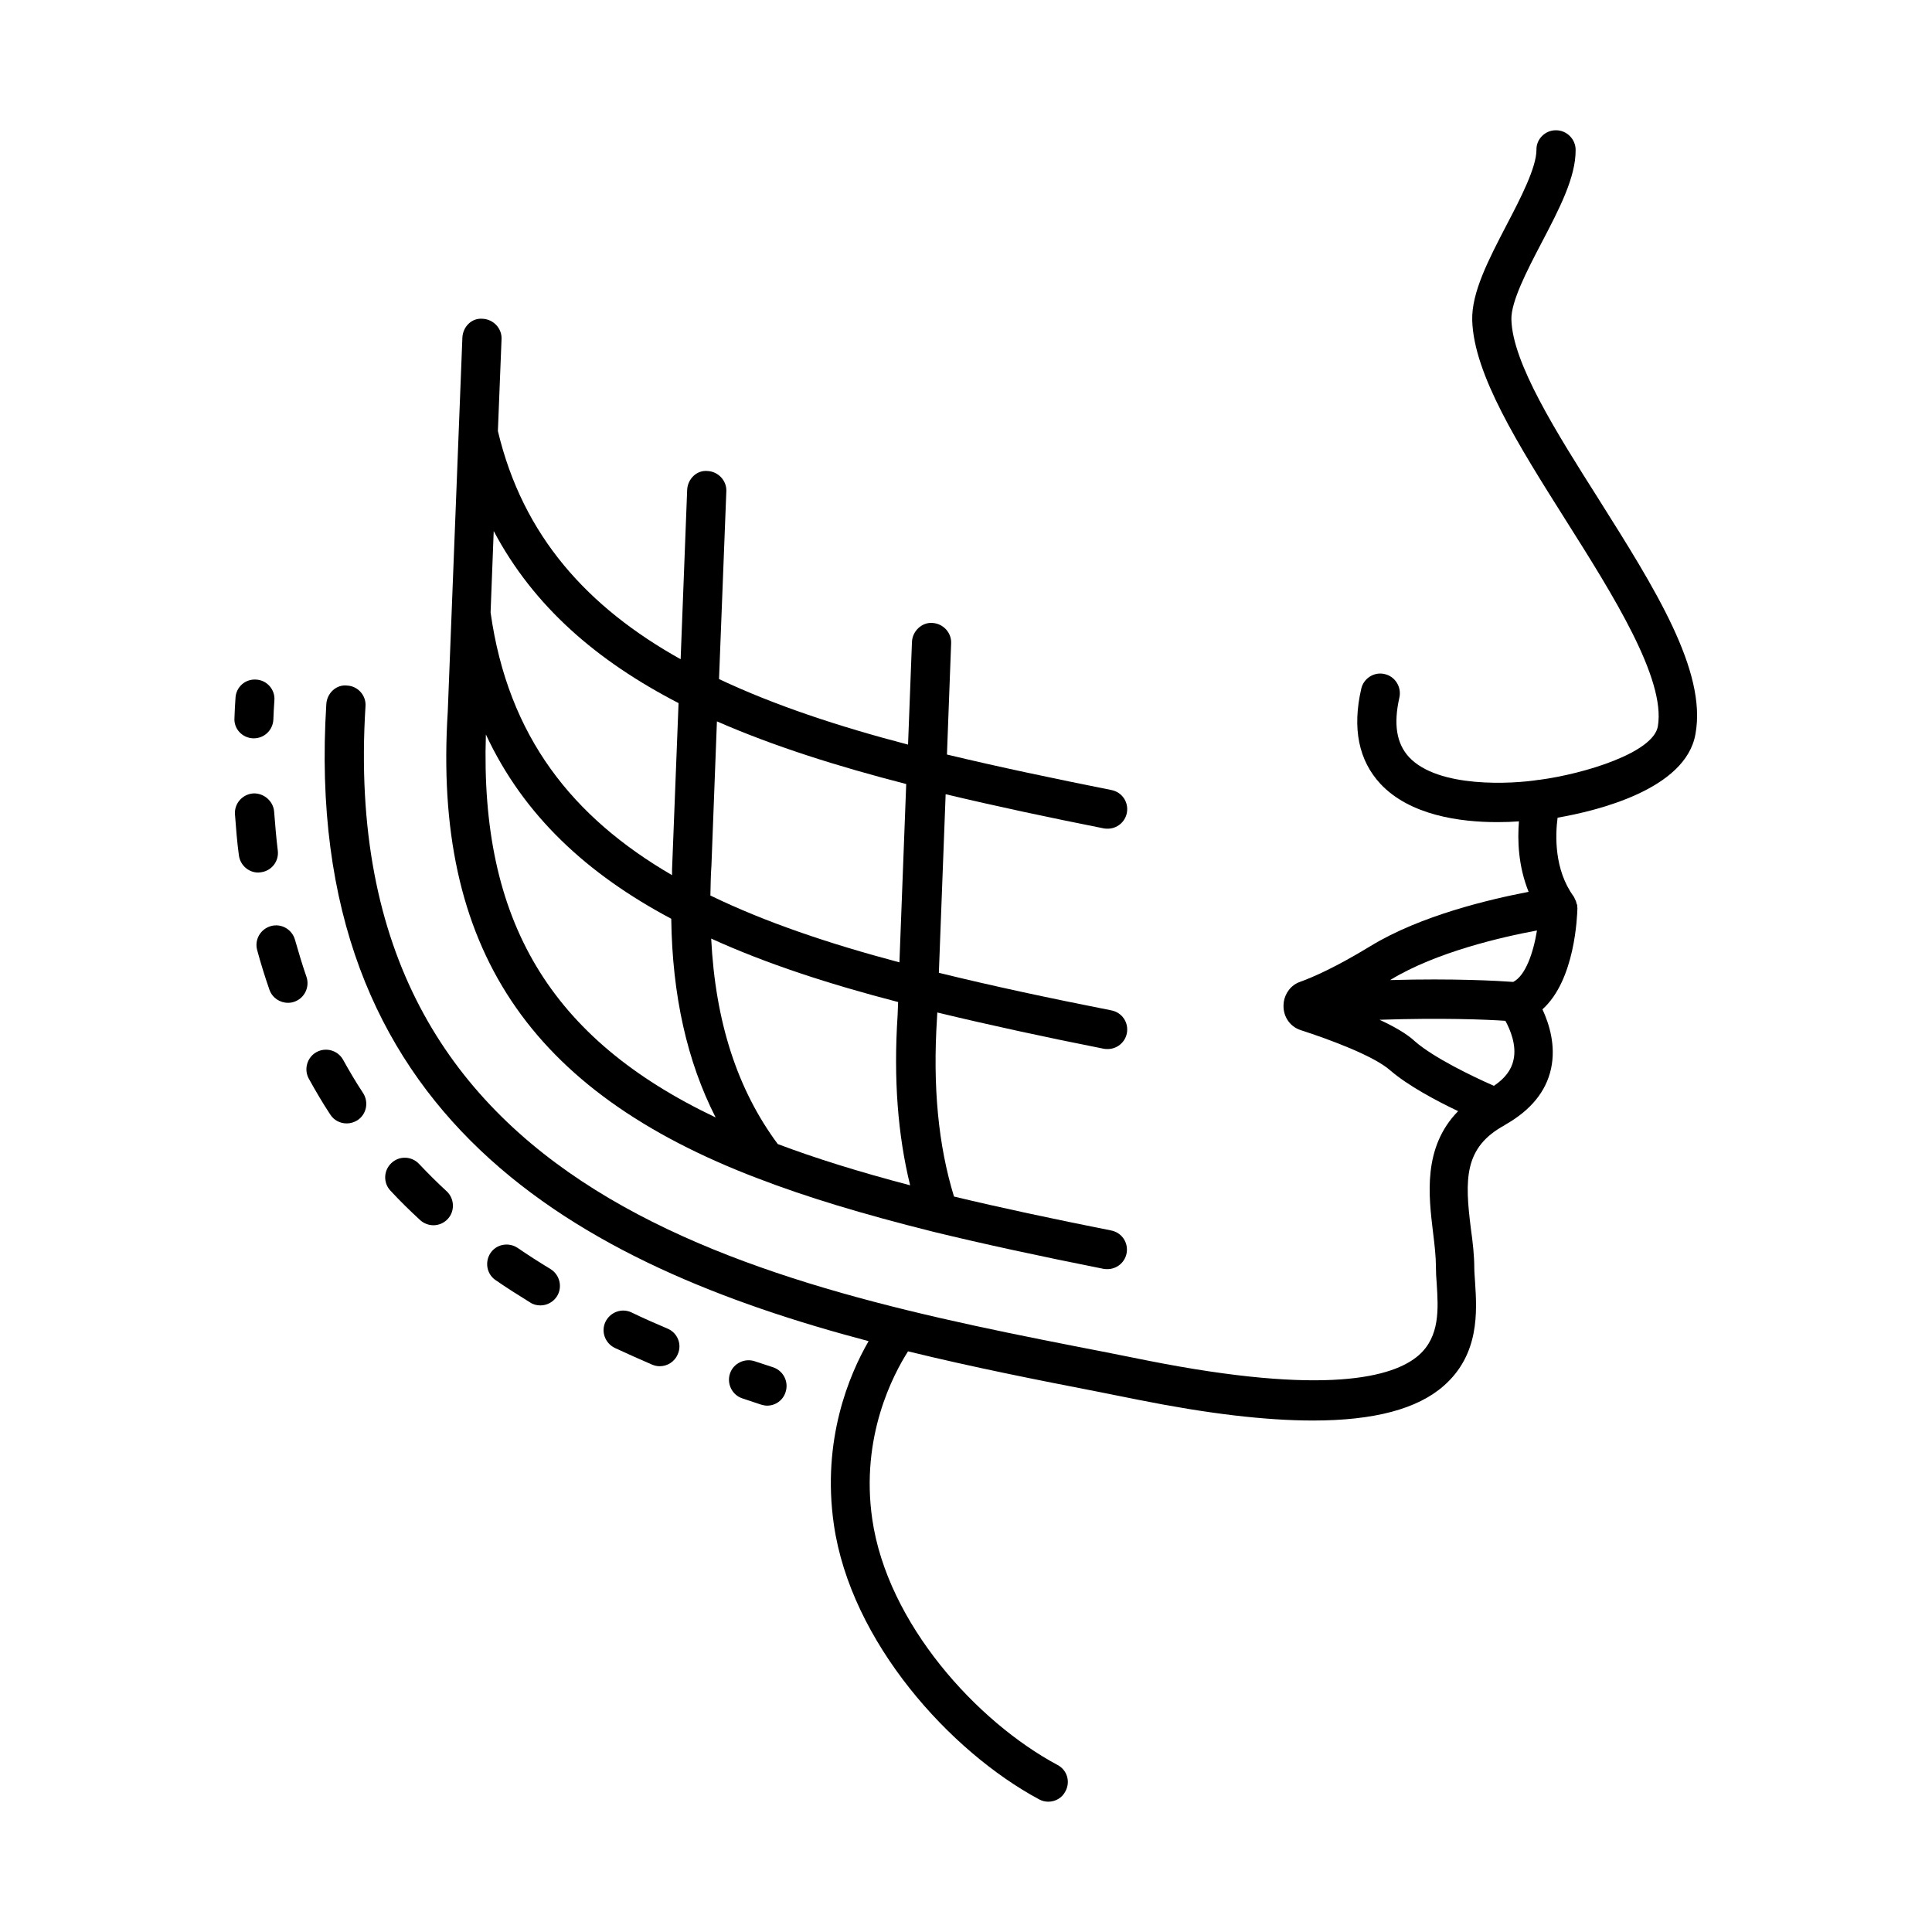
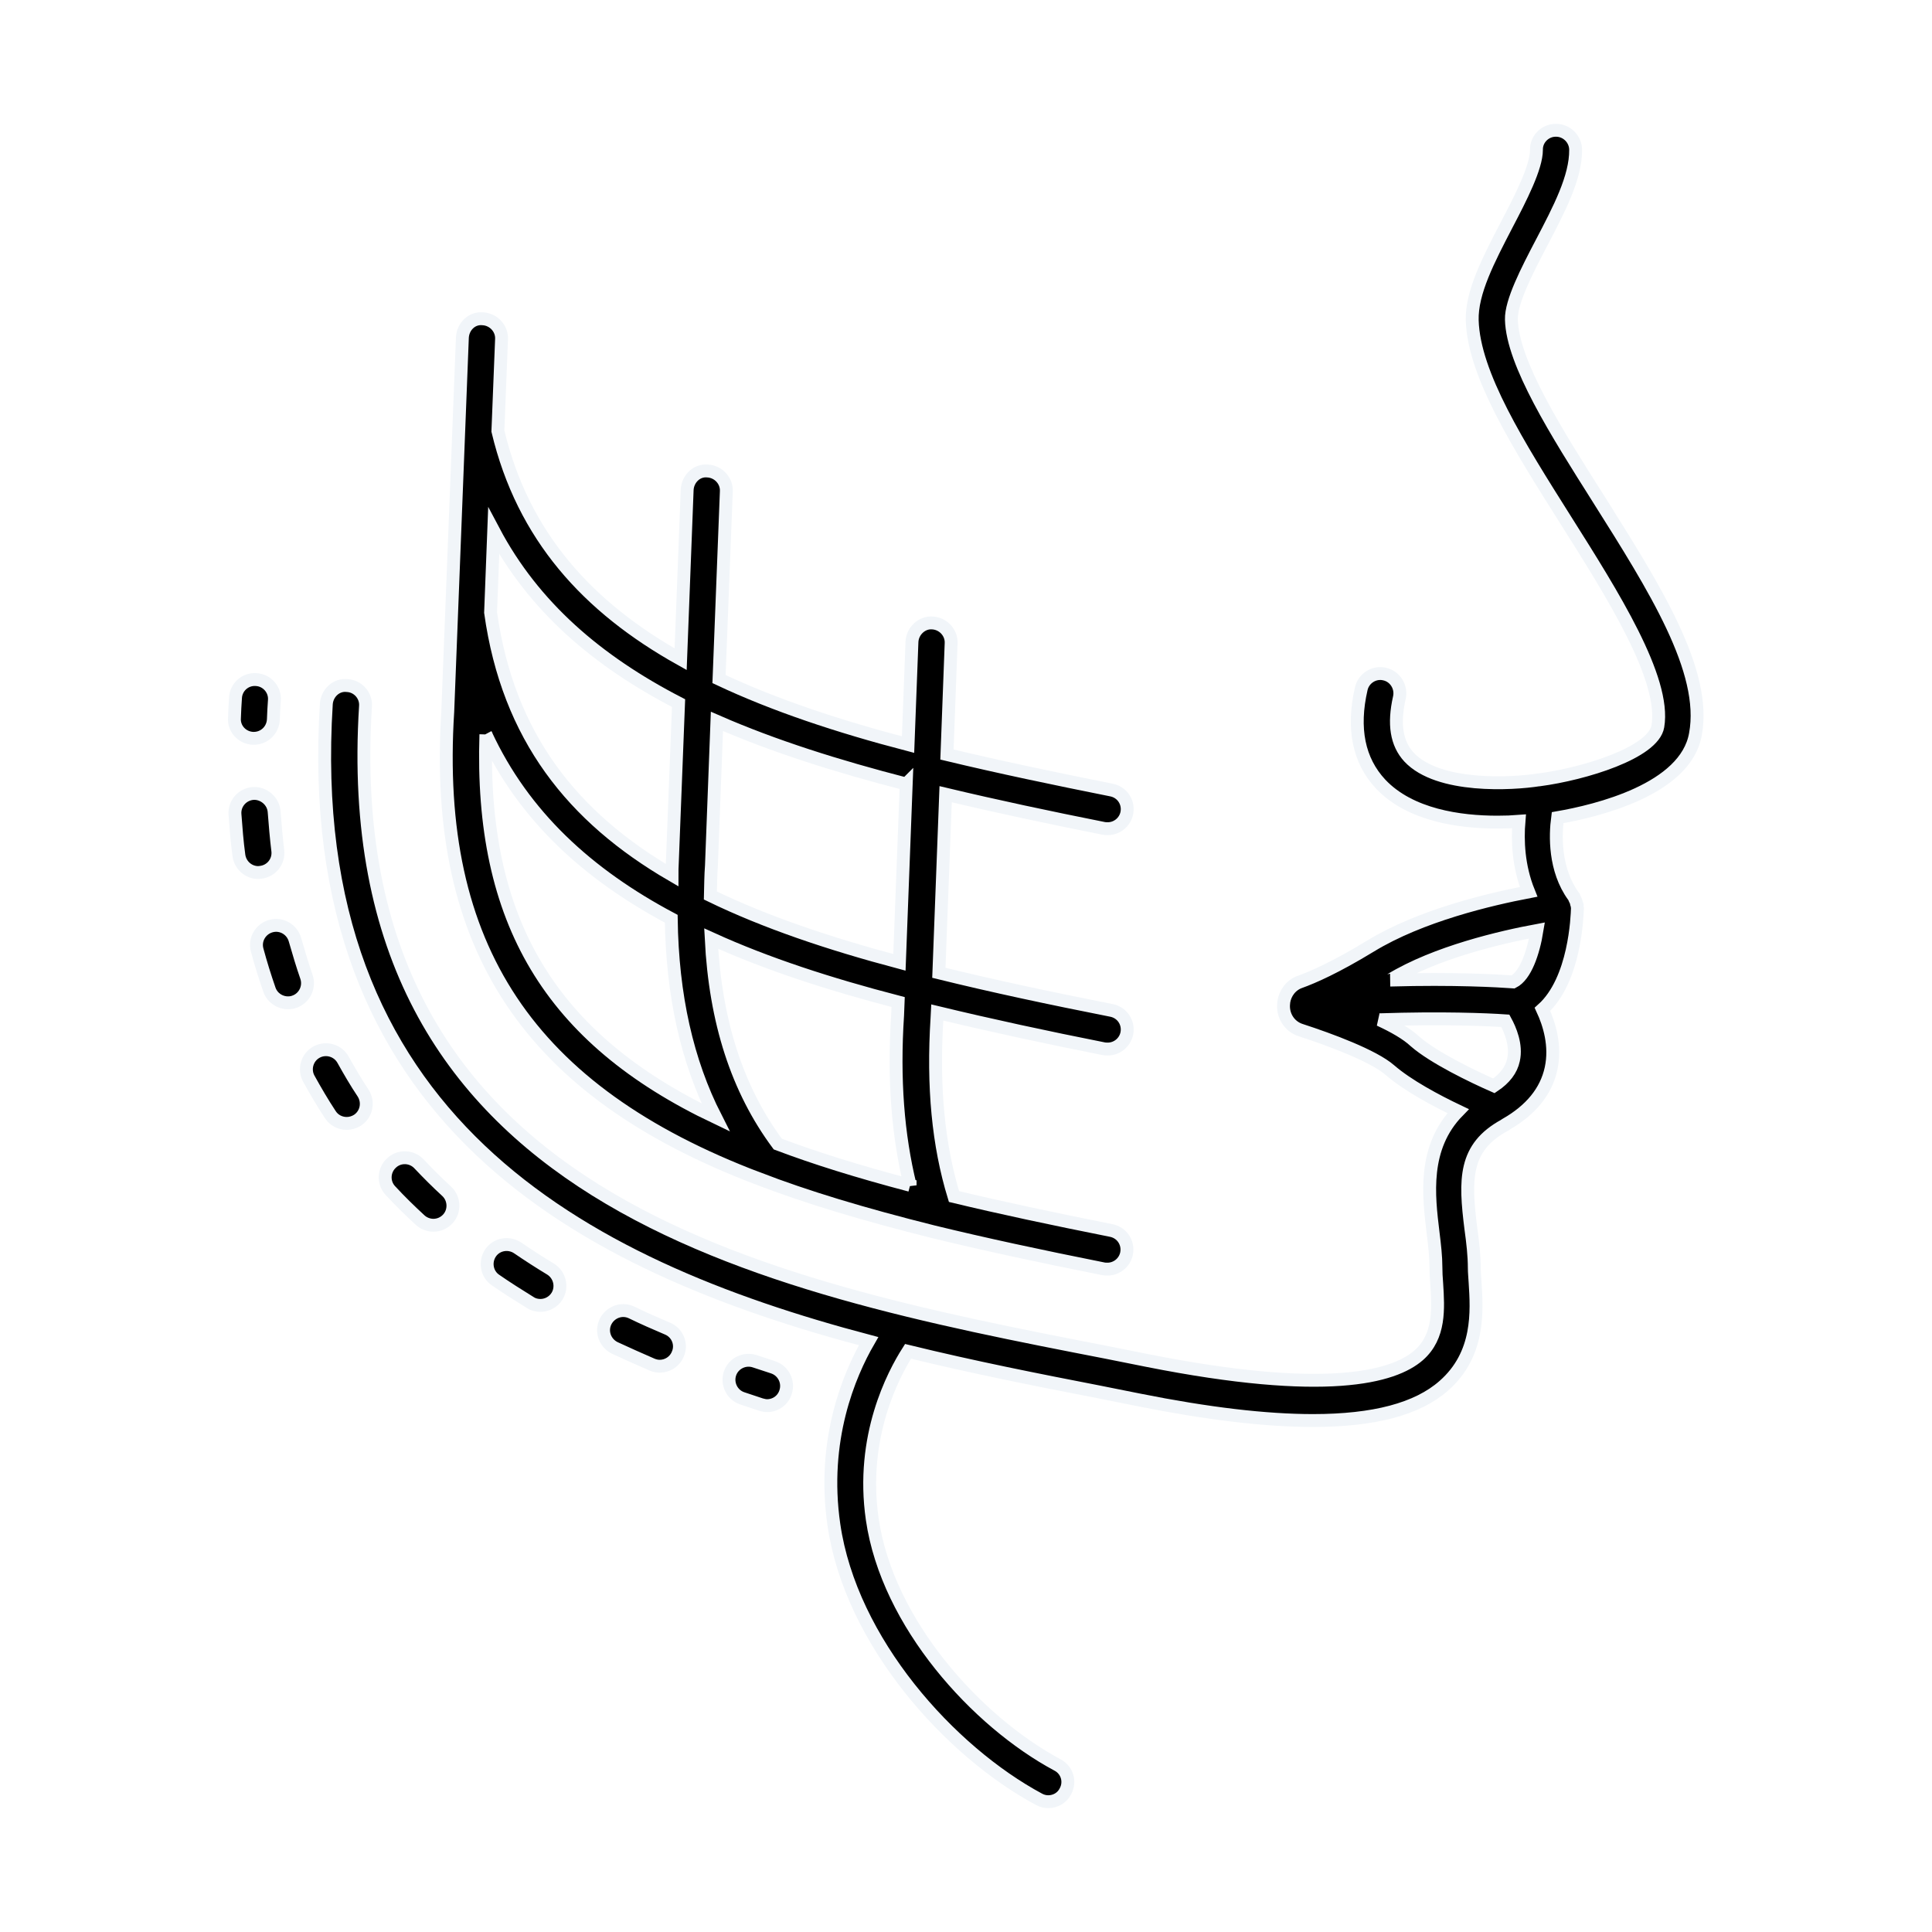
- <svg xmlns="http://www.w3.org/2000/svg" width="1200pt" height="1200pt" version="1.1" viewBox="0 0 1200 1200">
+ <svg xmlns="http://www.w3.org/2000/svg" width="1200pt" height="1200pt" version="1.1" viewBox="0 0 1200 1200" stroke="#f1f5f9" stroke-width="8">
  <g>
    <path d="m470.92 732c29.512 11.352 64.055 21.891 108.81 33.082 31.297 7.621 65.836 15.082 105.73 23.027 0.812 0.164 1.621 0.164 2.434 0.164 5.676 0 10.703-4.055 11.836-9.73 1.297-6.648-2.918-12.973-9.566-14.27-36.648-7.297-68.594-14.109-97.621-21.082-9.73-31.785-13.297-68.109-10.539-111.08l0.164-3.242c32.918 7.945 67.461 15.406 103.46 22.539 0.812 0.164 1.621 0.164 2.434 0.164 5.676 0 10.703-4.055 11.836-9.73 1.297-6.648-2.918-12.973-9.566-14.27-37.785-7.461-73.621-15.082-107.19-23.352l4.215-110.92c31.297 7.461 64.055 14.434 98.27 21.242 0.812 0.164 1.621 0.164 2.434 0.164 5.676 0 10.703-4.055 11.836-9.73 1.297-6.648-2.918-12.973-9.566-14.27-35.676-7.137-69.73-14.27-102.16-22.055l2.594-69.082c0.324-6.648-5.027-12.324-11.676-12.648-6.488-0.488-12.324 5.027-12.648 11.676l-2.434 63.891c-43.461-11.352-83.027-24.488-117.41-40.703l4.539-116.59c0.324-6.648-5.027-12.324-11.676-12.648-6.812-0.648-12.324 5.027-12.648 11.676l-4.055 105.24c-57.73-32.27-97.945-76.379-113.51-141.73l2.269-57.082c0.324-6.648-5.027-12.324-11.676-12.648-6.973-0.648-12.324 5.027-12.648 11.676l-9.082 232.38c-9.246 146.27 50.27 235.78 192.81 289.95zm94.379 4.215c-32.594-8.594-59.027-16.863-82.215-25.621-25.137-33.891-38.758-75.891-41.352-127.62 34.539 15.73 73.621 28.379 116.11 39.406l-0.324 8.27c-2.598 39.73 0.16 74.434 7.781 105.57zm-2.434-249.24-4.215 110.76c-43.945-11.676-83.352-24.973-117.41-41.512 0.164-6.164 0.164-12.324 0.648-18.648l3.406-89.512c35.191 15.402 74.758 27.887 117.57 38.914zm-141.4-50.27-3.891 99.566c-0.164 2.434-0.164 4.863-0.164 7.297-61.621-35.836-101.84-85.785-112.7-163.14l1.945-50.594c24.812 46.867 64.215 80.758 114.81 106.87zm-119.68 19.461c23.512 50.594 63.242 86.918 115.14 114.49 0.648 47.836 9.891 88.703 27.566 123.41-102.98-48.977-146.43-122.11-142.7-237.89z" />
    <path d="m157.14 458.59h0.488c6.488 0 11.836-5.027 12.164-11.676 0.164-3.891 0.324-7.945 0.648-12 0.488-6.648-4.703-12.488-11.352-12.812-6.812-0.488-12.488 4.703-12.812 11.352-0.324 4.215-0.488 8.27-0.648 12.488-0.488 6.648 4.699 12.324 11.512 12.648z" />
    <path d="m162 541.79c6.648-0.812 11.352-6.812 10.539-13.461-0.973-7.945-1.621-15.891-2.269-24.164-0.488-6.648-6.488-11.676-12.973-11.352-6.648 0.488-11.836 6.164-11.352 12.973 0.648 8.758 1.297 17.188 2.434 25.461 0.812 6.164 6 10.703 12 10.703 0.648 0 1.133-0.16 1.621-0.16z" />
    <path d="m342 788.27c-6.973-4.215-13.785-8.594-20.434-13.137-5.512-3.731-13.137-2.434-16.863 3.082-3.731 5.512-2.434 13.137 3.082 16.863 6.973 4.863 14.27 9.406 21.566 13.945 1.945 1.301 4.215 1.789 6.324 1.789 4.055 0 8.109-2.109 10.379-5.836 3.406-5.68 1.621-13.141-4.055-16.707z" />
    <path d="m260.27 722.92c-4.539-4.863-12.324-5.188-17.188-0.488-4.863 4.539-5.188 12.324-0.488 17.188 5.836 6.324 12 12.324 18.324 18.164 2.269 2.109 5.352 3.242 8.27 3.242 3.242 0 6.488-1.297 8.918-3.891 4.539-4.863 4.215-12.648-0.648-17.188-5.996-5.512-11.672-11.188-17.188-17.027z" />
    <path d="m414.65 825.24c-7.621-3.242-15.082-6.488-22.379-10.055-6.164-2.918-13.297-0.164-16.215 5.836-2.918 6.164-0.164 13.297 5.836 16.215 7.621 3.566 15.406 6.973 23.188 10.379 1.621 0.648 3.082 0.973 4.703 0.973 4.703 0 9.242-2.758 11.188-7.461 2.762-6.156-0.156-13.293-6.32-15.887z" />
    <path d="m190.38 606.81c-2.594-7.461-4.863-15.082-7.137-23.027-1.785-6.488-8.434-10.379-14.918-8.594-6.488 1.785-10.379 8.434-8.594 14.918 2.269 8.434 4.863 16.703 7.621 24.648 1.785 5.027 6.488 8.109 11.512 8.109 1.297 0 2.594-0.164 3.891-0.648 6.328-2.109 9.734-9.082 7.625-15.406z" />
    <path d="m213.08 658.21c-3.242-5.836-10.703-7.945-16.539-4.703-5.836 3.242-7.945 10.703-4.703 16.539 4.215 7.621 8.594 15.082 13.297 22.215 2.269 3.566 6.164 5.512 10.215 5.512 2.269 0 4.539-0.648 6.648-1.945 5.676-3.731 7.137-11.188 3.566-16.863-4.539-6.805-8.594-13.781-12.484-20.754z" />
    <path d="m480.16 849.24-11.352-3.731c-6.324-2.109-13.297 1.297-15.406 7.621-2.109 6.324 1.297 13.297 7.621 15.406l11.676 3.891c1.297 0.324 2.434 0.648 3.731 0.648 5.188 0 9.891-3.242 11.512-8.434 2.109-6.481-1.457-13.293-7.781-15.402z" />
    <path d="m993.08 310.21c-26.434-41.676-53.676-84.812-54.324-111.73-0.324-11.027 9.73-30.488 18.648-47.512 11.027-21.082 21.406-40.863 21.242-57.891 0-6.648-5.512-12.164-12.164-12.164h-0.164c-6.648 0-12.164 5.512-12 12.164 0 10.863-9.73 29.836-18.488 46.539-11.188 21.566-21.891 42-21.406 59.352 0.973 33.566 28.703 77.512 58.055 124.05 29.188 46.215 62.27 98.594 57.242 128.11-2.758 16.379-45.566 29.512-73.621 33.242h-0.164-0.164c-16.215 2.594-62.434 5.352-80.594-14.109-7.785-8.434-9.73-20.434-6-36.973 1.461-6.488-2.594-13.137-9.082-14.594-6.488-1.621-13.137 2.594-14.594 9.082-5.676 24.648-1.621 44.594 12 59.188 18.324 19.461 49.297 23.676 72.488 23.676 5.027 0 9.406-0.164 13.461-0.488-0.973 11.676-0.488 27.73 6 43.785-23.676 4.539-66.973 14.594-98.27 33.73-21.566 13.137-35.676 19.297-43.785 22.215-5.512 1.945-9.242 6.973-10.055 12.648v0.324c-0.973 7.621 3.406 14.758 10.703 17.027 18 5.836 45.082 15.891 55.297 24.812 11.027 9.566 28.703 18.973 42.324 25.461-22.055 22.539-18.324 52.539-15.566 75.406 0.973 7.785 1.785 15.082 1.785 21.406 0 3.082 0.164 6.648 0.488 10.379 0.973 15.406 2.109 32.758-11.188 44.434-15.566 13.621-57.566 25.297-168.65 3.242l-25.137-5.027c-213.73-41.516-479.67-93.734-460.38-401.36 0.488-6.648-4.703-12.488-11.352-12.812-6.812-0.812-12.488 4.703-12.973 11.352-16.215 258.32 158.76 348.81 336.81 395.84-12 20.758-29.188 61.297-21.566 114 10.539 72.812 72.164 140.92 127.46 170.59 1.785 0.973 3.731 1.461 5.676 1.461 4.379 0 8.594-2.269 10.703-6.488 3.242-6 0.973-13.297-5.027-16.379-49.945-26.758-105.57-87.73-114.97-152.59-7.461-51.406 13.137-90 22.215-104.27 40.379 9.891 80.594 17.836 118.21 25.137l25.137 5.027c42.973 8.594 78.812 12.812 108.16 12.812 37.945 0 64.863-7.137 81.242-21.566 22.379-19.621 20.594-46.379 19.461-64.215-0.164-3.242-0.488-6.164-0.488-8.758 0-7.945-0.973-16.379-2.109-24.488-3.891-30.812-4.379-50.594 20.918-64.379 0.164-0.164 0.324-0.324 0.488-0.324 0.164-0.164 0.324-0.164 0.488-0.324 15.242-8.758 24.812-20.27 27.891-34.539 3.082-14.27-1.137-27.73-5.352-36.812 20.27-18.164 21.566-57.73 21.73-62.918 0-0.324-0.164-0.648-0.164-0.973 0-0.324 0.164-0.488 0-0.812 0-0.324-0.164-0.488-0.324-0.812-0.164-0.973-0.488-1.945-0.973-2.758-0.164-0.488-0.488-0.973-0.648-1.461-0.164-0.164-0.164-0.324-0.324-0.488-12-16.539-11.352-37.785-9.891-48.812 24.324-4.215 79.621-17.512 85.621-51.891 7.293-39.234-25.465-90.965-60.004-145.78zm-136.22 323.19c38.594-1.297 66.488-0.164 78.164 0.648 2.918 5.352 7.137 15.082 5.027 24.324-1.297 6.164-5.352 11.512-12.164 16.055-13.297-5.836-37.461-17.512-48.973-27.566-5.188-4.867-13.297-9.406-22.055-13.461zm83.027-23.516c-9.242-0.648-36.488-2.269-76.379-1.137 0 0 0.164 0 0.164-0.164 28.215-17.188 69.082-26.594 90.973-30.648-2.269 13.949-7.137 28.059-14.758 31.949z" />
  </g>
</svg>
